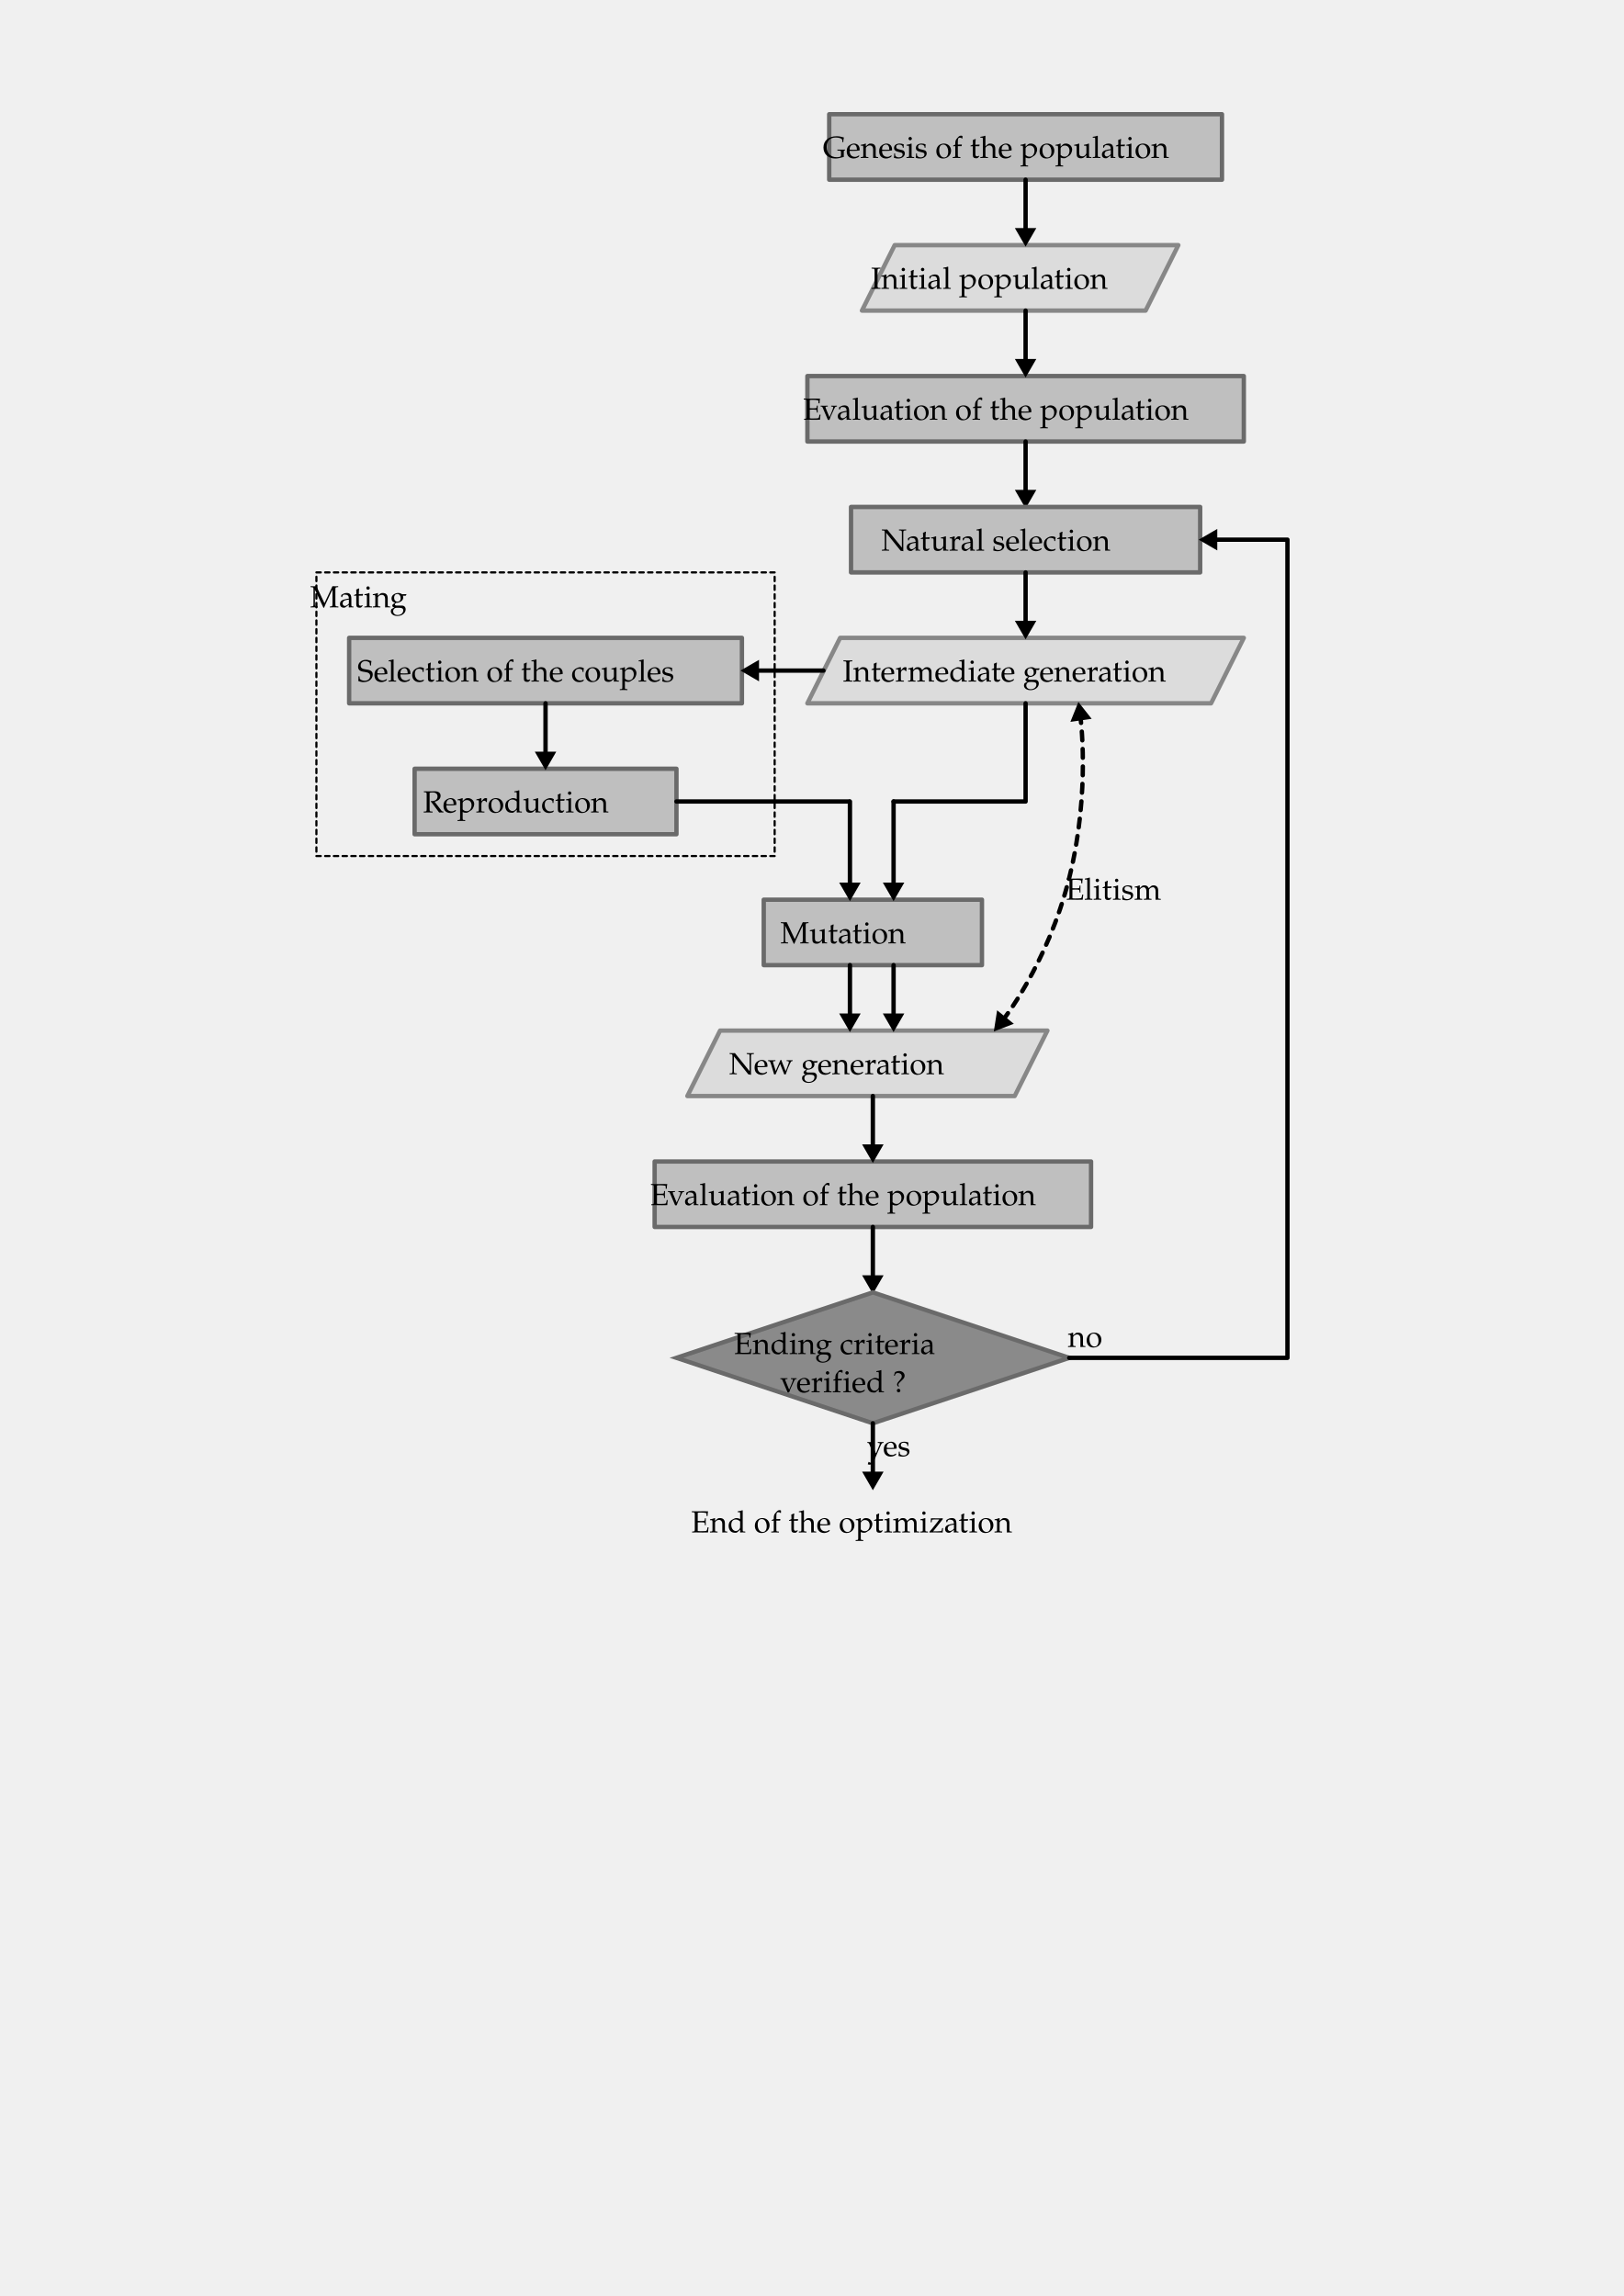
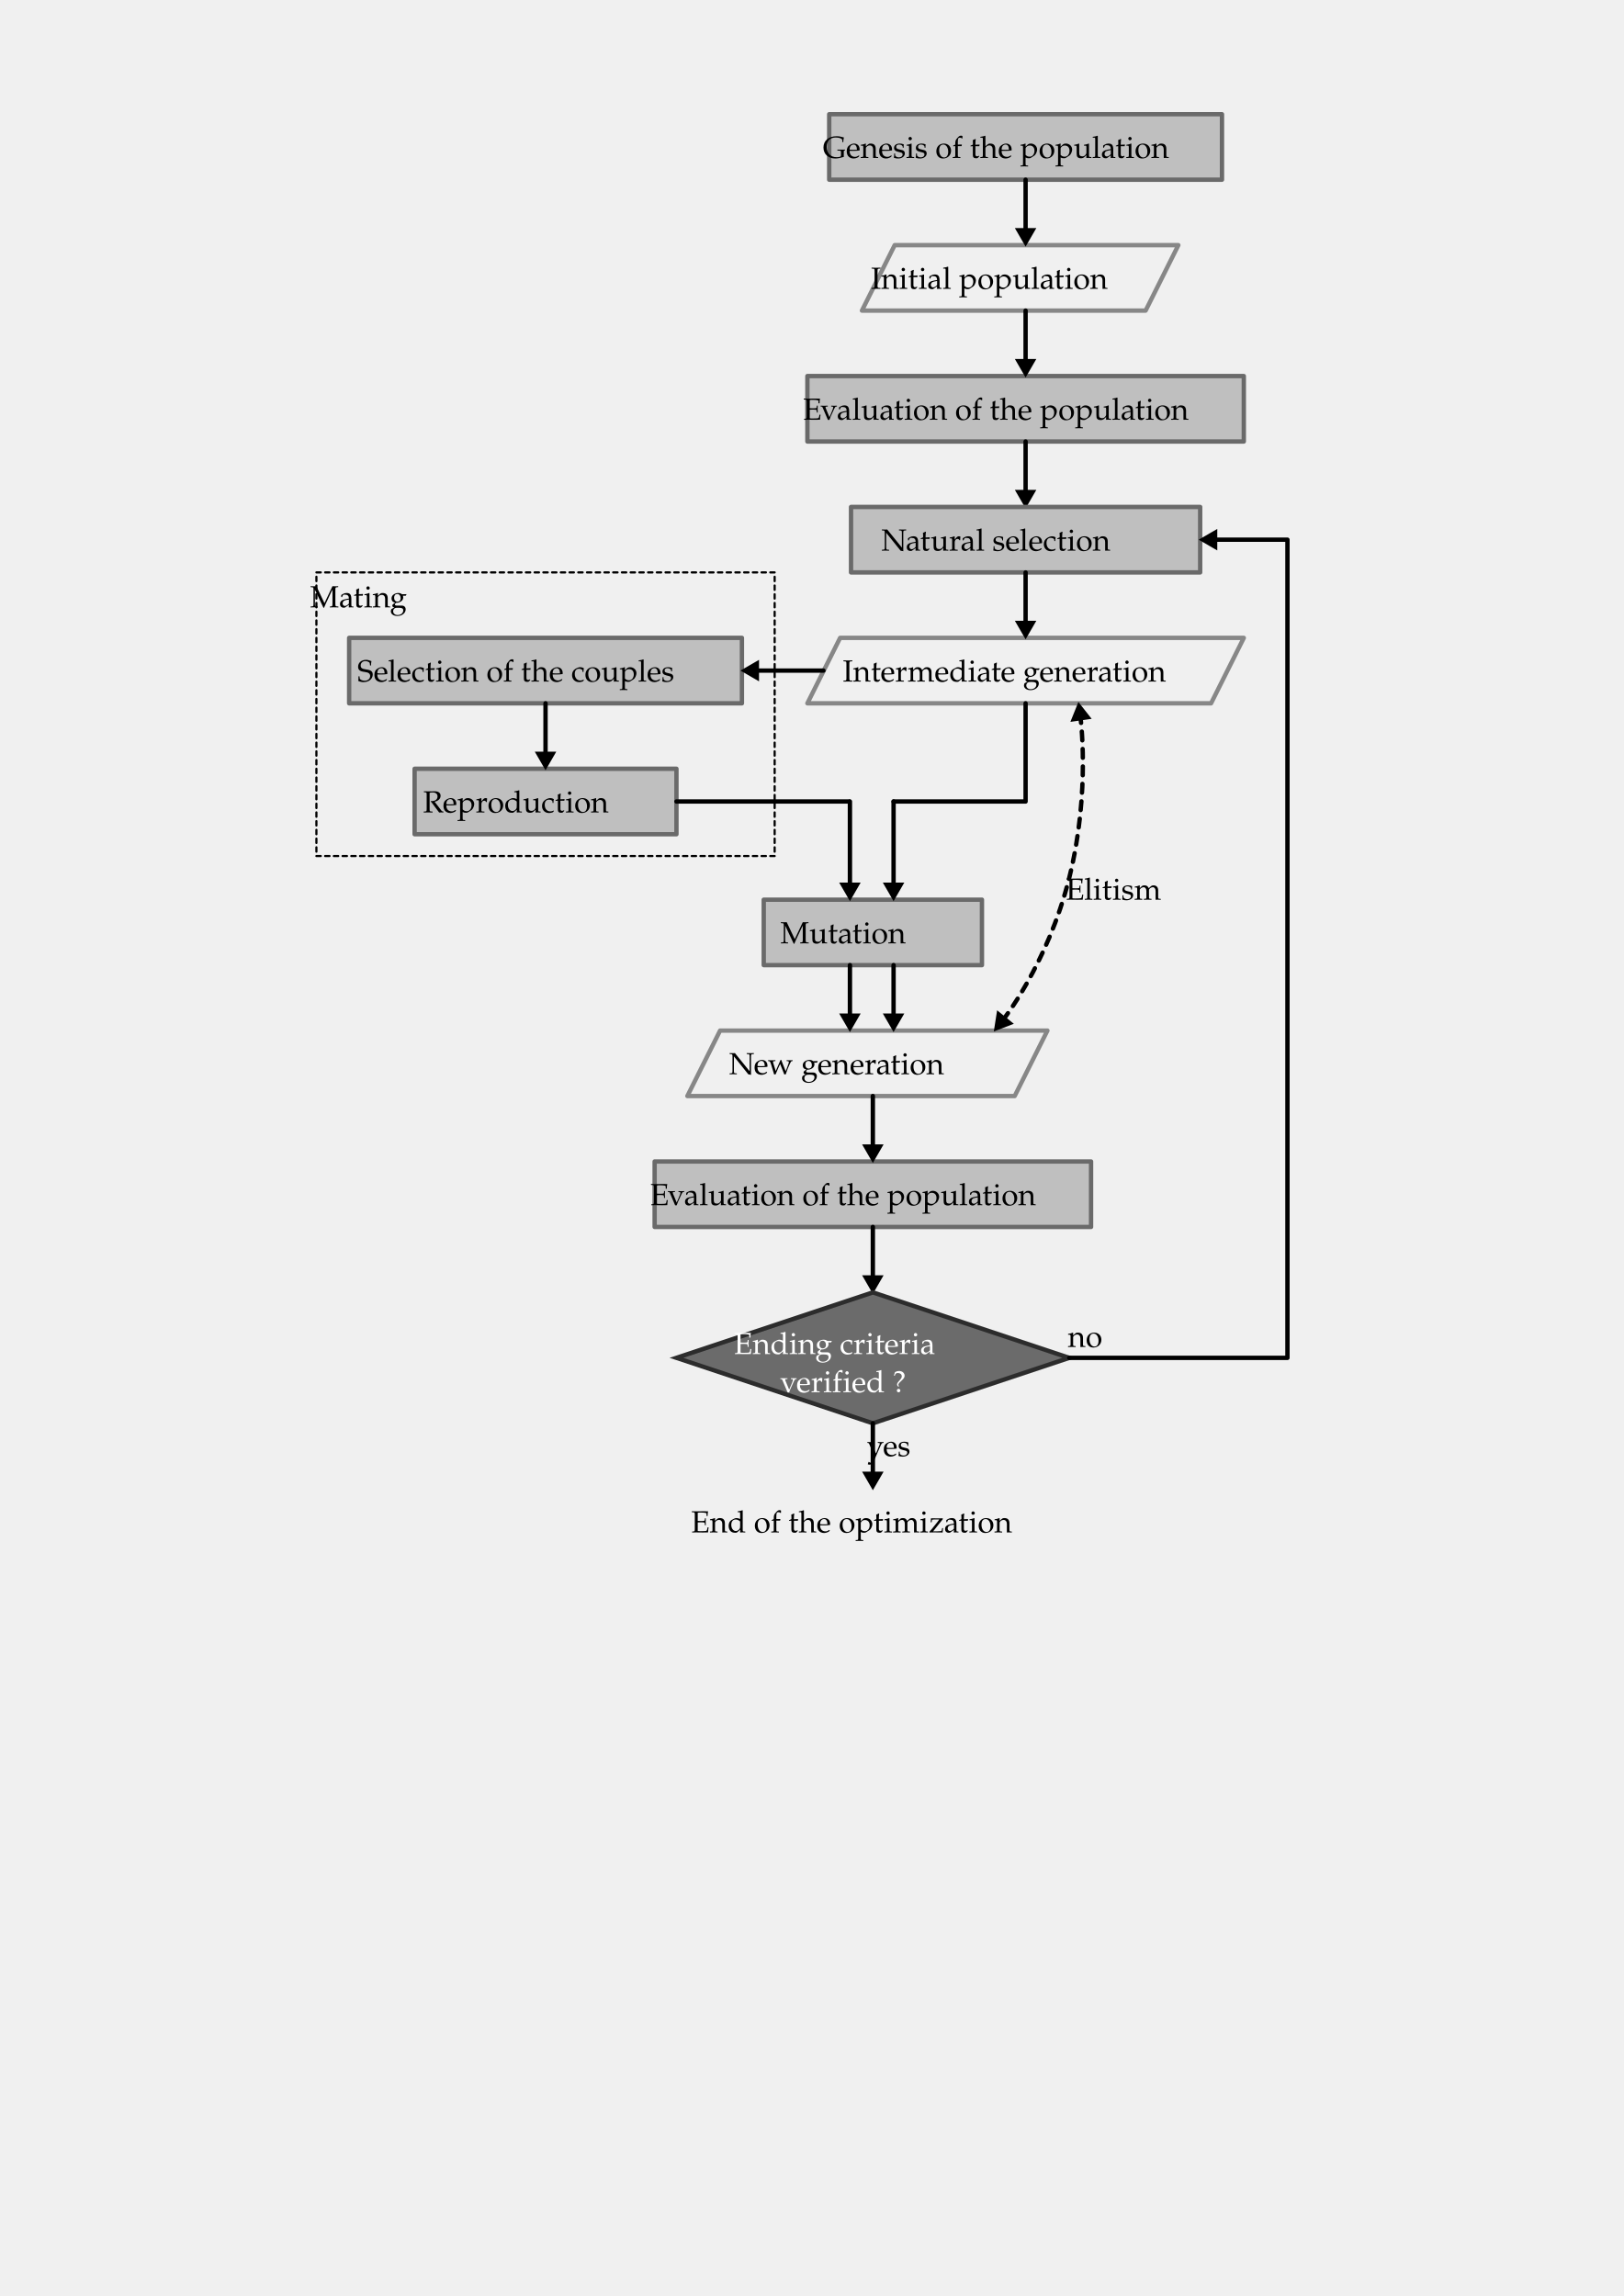
<svg xmlns="http://www.w3.org/2000/svg" width="744.094" height="1052.362" id="svg2" version="1.1">
  <defs id="defs4">
    <marker orient="auto" refY="0.0" refX="0.0" id="TriangleOutL" style="overflow:visible">
      <path id="path4821" d="M 5.77,0.0 L -2.88,5.0 L -2.88,-5.0 L 5.77,0.0 z " style="fill-rule:evenodd;stroke:#000000;stroke-width:1.0pt;marker-start:none" transform="scale(0.8)" />
    </marker>
    <marker orient="auto" refY="0.0" refX="0.0" id="TriangleInM" style="overflow:visible">
      <path id="path4815" d="M 5.77,0.0 L -2.88,5.0 L -2.88,-5.0 L 5.77,0.0 z " style="fill-rule:evenodd;stroke:#000000;stroke-width:1.0pt;marker-start:none" transform="scale(-0.4)" />
    </marker>
    <marker orient="auto" refY="0.0" refX="0.0" id="Arrow1Lend" style="overflow:visible;">
      <path id="path4373" d="M 0.0,0.0 L 5.0,-5.0 L -12.5,0.0 L 5.0,5.0 L 0.0,0.0 z " style="fill-rule:evenodd;stroke:#000000;stroke-width:1.0pt;marker-start:none;" transform="scale(0.8) rotate(180) translate(12.5,0)" />
    </marker>
    <marker orient="auto" refY="0.0" refX="0.0" id="Arrow2Lend" style="overflow:visible;">
      <path id="path4391" style="font-size:12.0;fill-rule:evenodd;stroke-width:0.625;stroke-linejoin:round;" d="M 8.719,4.034 L -2.207,0.016 L 8.719,-4.002 C 6.973,-1.63 6.983,1.616 8.719,4.034 z " transform="scale(1.1) rotate(180) translate(1,0)" />
    </marker>
    <marker orient="auto" refY="0.0" refX="0.0" id="Arrow1Mend" style="overflow:visible;">
      <path id="path4379" d="M 0.0,0.0 L 5.0,-5.0 L -12.5,0.0 L 5.0,5.0 L 0.0,0.0 z " style="fill-rule:evenodd;stroke:#000000;stroke-width:1.0pt;marker-start:none;" transform="scale(0.4) rotate(180) translate(10,0)" />
    </marker>
    <marker orient="auto" refY="0" refX="0" id="TriangleOutM" style="overflow:visible">
      <path id="path4303" d="m 5.77,0 -8.65,5 0,-10 8.65,5 z" style="fill-rule:evenodd;stroke:#000000;stroke-width:1pt;marker-start:none" transform="scale(0.4,0.4)" />
    </marker>
    <marker orient="auto" refY="0" refX="0" id="TriangleOutM-3" style="overflow:visible">
      <path id="path4303-4" d="m 5.77,0 -8.65,5 0,-10 8.65,5 z" style="fill-rule:evenodd;stroke:#000000;stroke-width:1pt;marker-start:none" transform="scale(0.4,0.4)" />
    </marker>
    <marker orient="auto" refY="0" refX="0" id="TriangleOutM-8" style="overflow:visible">
      <path id="path4303-6" d="m 5.77,0 -8.65,5 0,-10 8.65,5 z" style="fill-rule:evenodd;stroke:#000000;stroke-width:1pt;marker-start:none" transform="scale(0.4,0.4)" />
    </marker>
    <marker orient="auto" refY="0" refX="0" id="TriangleOutM-5" style="overflow:visible">
      <path id="path4303-7" d="m 5.77,0 -8.65,5 0,-10 8.65,5 z" style="fill-rule:evenodd;stroke:#000000;stroke-width:1pt;marker-start:none" transform="scale(0.4,0.4)" />
    </marker>
    <marker orient="auto" refY="0" refX="0" id="TriangleOutM-56" style="overflow:visible">
      <path id="path4303-8" d="m 5.77,0 -8.65,5 0,-10 8.65,5 z" style="fill-rule:evenodd;stroke:#000000;stroke-width:1pt;marker-start:none" transform="scale(0.4,0.4)" />
    </marker>
    <marker orient="auto" refY="0" refX="0" id="TriangleOutM-85" style="overflow:visible">
      <path id="path4303-42" d="m 5.77,0 -8.65,5 0,-10 8.65,5 z" style="fill-rule:evenodd;stroke:#000000;stroke-width:1pt;marker-start:none" transform="scale(0.4,0.4)" />
    </marker>
    <marker orient="auto" refY="0" refX="0" id="TriangleOutM-2" style="overflow:visible">
      <path id="path4303-69" d="m 5.77,0 -8.65,5 0,-10 8.65,5 z" style="fill-rule:evenodd;stroke:#000000;stroke-width:1pt;marker-start:none" transform="scale(0.4,0.4)" />
    </marker>
    <marker orient="auto" refY="0" refX="0" id="TriangleOutM-27" style="overflow:visible">
      <path id="path4303-0" d="m 5.77,0 -8.65,5 0,-10 8.65,5 z" style="fill-rule:evenodd;stroke:#000000;stroke-width:1pt;marker-start:none" transform="scale(0.4,0.4)" />
    </marker>
    <marker orient="auto" refY="0" refX="0" id="TriangleOutM-39" style="overflow:visible">
      <path id="path4303-09" d="m 5.77,0 -8.65,5 0,-10 8.65,5 z" style="fill-rule:evenodd;stroke:#000000;stroke-width:1pt;marker-start:none" transform="scale(0.4,0.4)" />
    </marker>
    <marker orient="auto" refY="0" refX="0" id="TriangleOutM-7" style="overflow:visible">
      <path id="path4303-9" d="m 5.77,0 -8.65,5 0,-10 8.65,5 z" style="fill-rule:evenodd;stroke:#000000;stroke-width:1pt;marker-start:none" transform="scale(0.4,0.4)" />
    </marker>
    <marker orient="auto" refY="0" refX="0" id="TriangleOutM-25" style="overflow:visible">
      <path id="path4303-40" d="m 5.77,0 -8.65,5 0,-10 8.65,5 z" style="fill-rule:evenodd;stroke:#000000;stroke-width:1pt;marker-start:none" transform="scale(0.4,0.4)" />
    </marker>
    <marker orient="auto" refY="0" refX="0" id="TriangleOutM-6" style="overflow:visible">
      <path id="path4303-2" d="m 5.77,0 -8.65,5 0,-10 8.65,5 z" style="fill-rule:evenodd;stroke:#000000;stroke-width:1pt;marker-start:none" transform="scale(0.4,0.4)" />
    </marker>
    <marker orient="auto" refY="0" refX="0" id="marker4341" style="overflow:visible">
      <path id="path4343" d="m 5.77,0 -8.65,5 0,-10 8.65,5 z" style="fill-rule:evenodd;stroke:#000000;stroke-width:1pt;marker-start:none" transform="scale(0.4,0.4)" />
    </marker>
  </defs>
  <g id="layer1">
    <g style="display:inline" id="g3011-0" transform="translate(130,-80)">
      <rect y="132.362" x="250" height="30" width="180" id="rect2987-9" style="color:#000000;fill:#bfbfbf;fill-opacity:1;stroke:#6a6a6a;stroke-width:2;stroke-linecap:round;stroke-linejoin:round;stroke-miterlimit:4;stroke-opacity:1;stroke-dasharray:none;stroke-dashoffset:0;marker:none;visibility:visible;display:inline;overflow:visible;enable-background:accumulate" />
      <text id="text2991-7" y="152.362" x="340" style="font-size:14px;font-style:normal;font-variant:normal;font-weight:normal;font-stretch:normal;text-align:center;line-height:125%;letter-spacing:0px;word-spacing:0px;text-anchor:middle;fill:#000000;fill-opacity:1;stroke:none;font-family:Arial;-inkscape-font-specification:Arial" xml:space="preserve">
        <tspan y="152.362" x="340" id="tspan2993-9" style="-inkscape-font-specification:'Palatino Linotype';font-family:'Palatino Linotype';font-weight:normal;font-style:normal;font-stretch:normal;font-variant:normal">Genesis of the population</tspan>
      </text>
    </g>
    <g style="display:inline" id="g3011-0-8" transform="translate(130,40)">
      <rect y="132.362" x="240" height="30" width="200" id="rect2987-9-5" style="color:#000000;fill:#bfbfbf;fill-opacity:1;stroke:#6a6a6a;stroke-width:2;stroke-linecap:round;stroke-linejoin:round;stroke-miterlimit:4;stroke-opacity:1;stroke-dasharray:none;stroke-dashoffset:0;marker:none;visibility:visible;display:inline;overflow:visible;enable-background:accumulate" />
      <text id="text2991-7-1" y="152.362" x="340" style="font-size:14px;font-style:normal;font-variant:normal;font-weight:normal;font-stretch:normal;text-align:center;line-height:125%;letter-spacing:0px;word-spacing:0px;text-anchor:middle;fill:#000000;fill-opacity:1;stroke:none;font-family:Arial;-inkscape-font-specification:Arial" xml:space="preserve">
        <tspan y="152.362" x="340" id="tspan2993-9-5" style="-inkscape-font-specification:'Palatino Linotype';font-family:'Palatino Linotype';font-weight:normal;font-style:normal;font-stretch:normal;font-variant:normal">Evaluation of the population</tspan>
      </text>
    </g>
    <g style="display:inline" id="g3011-09" transform="translate(117,-20)">
-       <path style="color:#000000;fill:#dcdcdc;fill-opacity:1;stroke:#878787;stroke-width:2;stroke-linecap:round;stroke-linejoin:round;stroke-miterlimit:4;stroke-opacity:1;stroke-dashoffset:0;marker:none;visibility:visible;display:inline;overflow:visible;enable-background:accumulate" d="m 293,132.362 130,0 -15,30 -130,0 z" id="rect2987-6" />
+       <path style="color:#000000;fill:#f0f0f0;fill-opacity:1;stroke:#878787;stroke-width:2;stroke-linecap:round;stroke-linejoin:round;stroke-miterlimit:4;stroke-opacity:1;stroke-dashoffset:0;marker:none;visibility:visible;display:inline;overflow:visible;enable-background:accumulate" d="m 293,132.362 130,0 -15,30 -130,0 z" id="rect2987-6" />
      <text id="text2991-8" y="152.362" x="350" style="font-size:14px;font-style:normal;font-variant:normal;font-weight:normal;font-stretch:normal;text-align:center;line-height:125%;letter-spacing:0px;word-spacing:0px;text-anchor:middle;fill:#000000;fill-opacity:1;stroke:none;font-family:Arial;-inkscape-font-specification:Arial" xml:space="preserve">
        <tspan y="152.362" x="350" id="tspan2993-6" style="-inkscape-font-specification:'Palatino Linotype';font-family:'Palatino Linotype';font-weight:normal;font-style:normal;font-stretch:normal;font-variant:normal">Initial population</tspan>
      </text>
    </g>
    <path style="fill:none;stroke:#000000;stroke-width:2;stroke-linecap:round;stroke-linejoin:round;stroke-miterlimit:4;stroke-opacity:1;stroke-dasharray:none;marker-start:none;marker-end:url(#TriangleOutM);display:inline" d="m 470,82.362 0,25" id="path4152-6-1-9-3" />
    <path style="fill:none;stroke:#000000;stroke-width:2;stroke-linecap:round;stroke-linejoin:round;stroke-miterlimit:4;stroke-opacity:1;stroke-dasharray:none;marker-start:none;marker-end:url(#TriangleOutM);display:inline" d="m 470,142.362 0,25" id="path4152-6-1-9-3-3" />
    <path style="fill:none;stroke:#000000;stroke-width:2;stroke-linecap:round;stroke-linejoin:round;stroke-miterlimit:4;stroke-opacity:1;stroke-dasharray:none;marker-start:none;marker-end:url(#TriangleOutM);display:inline" d="m 470,202.362 0,25" id="path4152-6-1-9-3-3-0" />
    <g style="display:inline" id="g3011-0-8-5" transform="translate(130,100)">
      <rect y="132.362" x="260" height="30" width="160" id="rect2987-9-5-2" style="color:#000000;fill:#bfbfbf;fill-opacity:1;stroke:#6a6a6a;stroke-width:2;stroke-linecap:round;stroke-linejoin:round;stroke-miterlimit:4;stroke-opacity:1;stroke-dasharray:none;stroke-dashoffset:0;marker:none;visibility:visible;display:inline;overflow:visible;enable-background:accumulate" />
      <text id="text2991-7-1-6" y="152.362" x="340" style="font-size:14px;font-style:normal;font-variant:normal;font-weight:normal;font-stretch:normal;text-align:center;line-height:125%;letter-spacing:0px;word-spacing:0px;text-anchor:middle;fill:#000000;fill-opacity:1;stroke:none;font-family:Arial;-inkscape-font-specification:Arial" xml:space="preserve">
        <tspan y="152.362" x="340" id="tspan2993-9-5-0" style="-inkscape-font-specification:'Palatino Linotype';font-family:'Palatino Linotype';font-weight:normal;font-style:normal;font-stretch:normal;font-variant:normal">Natural selection</tspan>
      </text>
    </g>
-     <path id="rect2987-6-5" d="m 385,292.362 185,0 -15,30 -185,0 z" style="color:#000000;fill:#dcdcdc;fill-opacity:1;stroke:#878787;stroke-width:2;stroke-linecap:round;stroke-linejoin:round;stroke-miterlimit:4;stroke-opacity:1;stroke-dashoffset:0;marker:none;visibility:visible;display:inline;overflow:visible;enable-background:accumulate" />
+     <path id="rect2987-6-5" d="m 385,292.362 185,0 -15,30 -185,0 z" style="color:#000000;fill:#f0f0f0;fill-opacity:1;stroke:#878787;stroke-width:2;stroke-linecap:round;stroke-linejoin:round;stroke-miterlimit:4;stroke-opacity:1;stroke-dashoffset:0;marker:none;visibility:visible;display:inline;overflow:visible;enable-background:accumulate" />
    <text xml:space="preserve" style="font-size:14px;font-style:normal;font-variant:normal;font-weight:normal;font-stretch:normal;text-align:center;line-height:125%;letter-spacing:0px;word-spacing:0px;text-anchor:middle;fill:#000000;fill-opacity:1;stroke:none;font-family:Arial;-inkscape-font-specification:Arial" x="470" y="312.362" id="text2991-8-0">
      <tspan id="tspan2993-6-1" x="470" y="312.362" style="-inkscape-font-specification:'Palatino Linotype';font-family:'Palatino Linotype';font-weight:normal;font-style:normal;font-stretch:normal;font-variant:normal">Intermediate generation</tspan>
    </text>
    <text xml:space="preserve" style="font-size:14px;font-style:normal;font-variant:normal;font-weight:normal;font-stretch:normal;text-align:center;line-height:125%;letter-spacing:0px;word-spacing:0px;text-anchor:middle;fill:#000000;fill-opacity:1;stroke:none;display:inline;font-family:Arial;-inkscape-font-specification:Arial" x="174" y="278.362" id="text2991-8-0-3">
      <tspan id="tspan2993-6-1-7" x="174" y="278.362" style="-inkscape-font-specification:'Palatino Linotype';font-family:'Palatino Linotype';font-weight:normal;font-style:normal;font-stretch:normal;font-variant:normal">Mating</tspan>
    </text>
    <path style="fill:none;stroke:#000000;stroke-width:2;stroke-linecap:round;stroke-linejoin:round;stroke-miterlimit:4;stroke-opacity:1;stroke-dasharray:none;marker-start:none;marker-end:url(#TriangleOutM);display:inline" d="m 470,262.362 0,25" id="path4152-6-1-9-3-3-0-0" />
    <g style="display:inline" id="g3011-0-8-5-1" transform="translate(-90,160)">
      <rect y="132.362" x="250" height="30" width="180" id="rect2987-9-5-2-5" style="color:#000000;fill:#bfbfbf;fill-opacity:1;stroke:#6a6a6a;stroke-width:2;stroke-linecap:round;stroke-linejoin:round;stroke-miterlimit:4;stroke-opacity:1;stroke-dasharray:none;stroke-dashoffset:0;marker:none;visibility:visible;display:inline;overflow:visible;enable-background:accumulate" />
      <text id="text2991-7-1-6-9" y="152.362" x="340" style="font-size:14px;font-style:normal;font-variant:normal;font-weight:normal;font-stretch:normal;text-align:center;line-height:125%;letter-spacing:0px;word-spacing:0px;text-anchor:middle;fill:#000000;fill-opacity:1;stroke:none;font-family:Arial;-inkscape-font-specification:Arial" xml:space="preserve">
        <tspan y="152.362" x="340" id="tspan2993-9-5-0-6" style="-inkscape-font-specification:'Palatino Linotype';font-family:'Palatino Linotype';font-weight:normal;font-style:normal;font-stretch:normal;font-variant:normal">Selection of the couples</tspan>
      </text>
    </g>
    <g style="display:inline" id="g3011-0-8-5-1-3" transform="translate(-90,220)">
      <rect y="132.362" x="280" height="30" width="120" id="rect2987-9-5-2-5-4" style="color:#000000;fill:#bfbfbf;fill-opacity:1;stroke:#6a6a6a;stroke-width:2;stroke-linecap:round;stroke-linejoin:round;stroke-miterlimit:4;stroke-opacity:1;stroke-dasharray:none;stroke-dashoffset:0;marker:none;visibility:visible;display:inline;overflow:visible;enable-background:accumulate" />
      <text id="text2991-7-1-6-9-0" y="152.362" x="340" style="font-size:14px;font-style:normal;font-variant:normal;font-weight:normal;font-stretch:normal;text-align:center;line-height:125%;letter-spacing:0px;word-spacing:0px;text-anchor:middle;fill:#000000;fill-opacity:1;stroke:none;font-family:Arial;-inkscape-font-specification:Arial" xml:space="preserve">
        <tspan y="152.362" x="340" id="tspan2993-9-5-0-6-7" style="-inkscape-font-specification:'Palatino Linotype';font-family:'Palatino Linotype';font-weight:normal;font-style:normal;font-stretch:normal;font-variant:normal">Reproduction</tspan>
      </text>
    </g>
    <path style="fill:none;stroke:#000000;stroke-width:2;stroke-linecap:round;stroke-linejoin:round;stroke-miterlimit:4;stroke-opacity:1;stroke-dasharray:none;marker-start:none;marker-end:url(#TriangleOutM);display:inline" d="m 250,322.362 0,25" id="path4152-6-1-9-3-3-0-0-1" />
    <path style="fill:none;stroke:#000000;stroke-width:2;stroke-linecap:round;stroke-linejoin:round;stroke-miterlimit:4;stroke-opacity:1;stroke-dasharray:none;marker-start:none;marker-end:url(#TriangleOutM);display:inline" d="m 377.369,307.362 -32.369,0" id="path4152-6-1-9-3-3-0-0-1-5" />
    <rect style="color:#000000;fill:none;stroke:#000000;stroke-width:1;stroke-linecap:round;stroke-linejoin:round;stroke-miterlimit:4;stroke-opacity:1;stroke-dasharray:2, 2;stroke-dashoffset:0;marker:none;visibility:visible;display:inline;overflow:visible;enable-background:accumulate" id="rect3517" width="210" height="130" x="145" y="262.362" />
    <path style="fill:none;stroke:#000000;stroke-width:2;stroke-linecap:round;stroke-linejoin:round;stroke-miterlimit:4;stroke-dasharray:none;stroke-opacity:1" d="m 389.188,367.362 -79.188,0" id="path4365" />
    <g style="display:inline" id="g3011-0-8-5-3" transform="translate(60,280)">
      <rect y="132.362" x="290" height="30" width="100" id="rect2987-9-5-2-2" style="color:#000000;fill:#bfbfbf;fill-opacity:1;stroke:#6a6a6a;stroke-width:2;stroke-linecap:round;stroke-linejoin:round;stroke-miterlimit:4;stroke-opacity:1;stroke-dasharray:none;stroke-dashoffset:0;marker:none;visibility:visible;display:inline;overflow:visible;enable-background:accumulate" />
      <text id="text2991-7-1-6-7" y="152.362" x="340" style="font-size:14px;font-style:normal;font-variant:normal;font-weight:normal;font-stretch:normal;text-align:center;line-height:125%;letter-spacing:0px;word-spacing:0px;text-anchor:middle;fill:#000000;fill-opacity:1;stroke:none;font-family:Arial;-inkscape-font-specification:Arial" xml:space="preserve">
        <tspan y="152.362" x="340" id="tspan2993-9-5-0-5" style="-inkscape-font-specification:'Palatino Linotype';font-family:'Palatino Linotype';font-weight:normal;font-style:normal;font-stretch:normal;font-variant:normal">Mutation</tspan>
      </text>
    </g>
    <path style="display:inline;fill:none;stroke:#000000;stroke-width:2;stroke-linecap:round;stroke-linejoin:round;stroke-miterlimit:4;stroke-dasharray:none;stroke-opacity:1;marker-start:none;marker-end:url(#TriangleOutM)" d="m 389.495,367.362 0,40" id="path4152-6-1-9-3-3-0-0-0" />
    <g style="display:inline" id="g3011-09-5" transform="translate(47,340)">
-       <path style="color:#000000;fill:#dcdcdc;fill-opacity:1;stroke:#878787;stroke-width:2;stroke-linecap:round;stroke-linejoin:round;stroke-miterlimit:4;stroke-opacity:1;stroke-dashoffset:0;marker:none;visibility:visible;display:inline;overflow:visible;enable-background:accumulate" d="m 283,132.362 150,0 -15,30 -150,0 z" id="rect2987-6-2" />
+       <path style="color:#000000;fill:#f0f0f0;fill-opacity:1;stroke:#878787;stroke-width:2;stroke-linecap:round;stroke-linejoin:round;stroke-miterlimit:4;stroke-opacity:1;stroke-dashoffset:0;marker:none;visibility:visible;display:inline;overflow:visible;enable-background:accumulate" d="m 283,132.362 150,0 -15,30 -150,0 z" id="rect2987-6-2" />
      <text id="text2991-8-3" y="152.362" x="350" style="font-size:14px;font-style:normal;font-variant:normal;font-weight:normal;font-stretch:normal;text-align:center;line-height:125%;letter-spacing:0px;word-spacing:0px;text-anchor:middle;fill:#000000;fill-opacity:1;stroke:none;font-family:Arial;-inkscape-font-specification:Arial" xml:space="preserve">
        <tspan y="152.362" x="350" id="tspan2993-6-4" style="-inkscape-font-specification:'Palatino Linotype';font-family:'Palatino Linotype';font-weight:normal;font-style:normal;font-stretch:normal;font-variant:normal">New generation</tspan>
      </text>
    </g>
    <path style="display:inline;fill:none;stroke:#000000;stroke-width:2;stroke-linecap:round;stroke-linejoin:round;stroke-miterlimit:4;stroke-dasharray:none;stroke-opacity:1;marker-start:none;marker-end:url(#TriangleOutM)" d="m 389.495,442.362 0,25" id="path4152-6-1-9-3-3-0-0-3" />
    <g style="display:inline" id="g3011-0-8-7" transform="translate(60,400)">
      <rect y="132.362" x="240" height="30" width="200" id="rect2987-9-5-5" style="color:#000000;fill:#bfbfbf;fill-opacity:1;stroke:#6a6a6a;stroke-width:2;stroke-linecap:round;stroke-linejoin:round;stroke-miterlimit:4;stroke-opacity:1;stroke-dasharray:none;stroke-dashoffset:0;marker:none;visibility:visible;display:inline;overflow:visible;enable-background:accumulate" />
      <text id="text2991-7-1-8" y="152.362" x="340" style="font-size:14px;font-style:normal;font-variant:normal;font-weight:normal;font-stretch:normal;text-align:center;line-height:125%;letter-spacing:0px;word-spacing:0px;text-anchor:middle;fill:#000000;fill-opacity:1;stroke:none;font-family:Arial;-inkscape-font-specification:Arial" xml:space="preserve">
        <tspan y="152.362" x="340" id="tspan2993-9-5-5" style="-inkscape-font-specification:'Palatino Linotype';font-family:'Palatino Linotype';font-weight:normal;font-style:normal;font-stretch:normal;font-variant:normal">Evaluation of the population</tspan>
      </text>
    </g>
    <path style="fill:none;stroke:#000000;stroke-width:2;stroke-linecap:round;stroke-linejoin:round;stroke-miterlimit:4;stroke-opacity:1;stroke-dasharray:none;marker-start:none;marker-end:url(#TriangleOutM);display:inline" d="m 400,502.362 0,25" id="path4152-6-1-9-3-3-0-0-3-6" />
    <path style="fill:none;stroke:#000000;stroke-width:2;stroke-linecap:round;stroke-linejoin:round;stroke-miterlimit:4;stroke-opacity:1;stroke-dasharray:none;marker-start:none;marker-end:url(#TriangleOutM);display:inline" d="m 400,562.362 0,25" id="path4152-6-1-9-3-3-0-0-3-0" />
    <g id="g4554" transform="translate(720,-80)">
-       <path id="path3990-3-2-9-9-6-5" d="m -320,672.362 -90,30 90,30 90,-30 z" style="fill:#8a8a8a;stroke:#6a6a6a;stroke-width:2;stroke-linecap:butt;stroke-linejoin:miter;stroke-miterlimit:4;stroke-opacity:1;stroke-dasharray:none;display:inline;fill-opacity:1" />
-       <text id="text3992-6-9-1-8-9" y="700.604" x="-320" style="font-size:14px;font-style:normal;font-variant:normal;font-weight:normal;font-stretch:normal;text-align:center;line-height:125%;letter-spacing:0px;word-spacing:0px;text-anchor:middle;fill:#000000;fill-opacity:1;stroke:none;display:inline;font-family:Arial;-inkscape-font-specification:Arial" xml:space="preserve">
-         <tspan id="tspan8205" y="700.604" x="-320" style="-inkscape-font-specification:'Palatino Linotype';font-family:'Palatino Linotype';font-weight:normal;font-style:normal;font-stretch:normal;font-variant:normal">Ending criteria</tspan>
-         <tspan y="718.104" x="-320" id="tspan4562" style="-inkscape-font-specification:'Palatino Linotype';font-family:'Palatino Linotype';font-weight:normal;font-style:normal;font-stretch:normal;font-variant:normal">verified ?</tspan>
+       <path id="path3990-3-2-9-9-6-5" d="m -320,672.362 -90,30 90,30 90,-30 z" style="fill:#6b6b6b;stroke:#2c2c2c;stroke-width:2;stroke-linecap:butt;stroke-linejoin:miter;stroke-miterlimit:4;stroke-opacity:1;stroke-dasharray:none;display:inline;fill-opacity:1" />
+       <text id="text3992-6-9-1-8-9" y="700.604" x="-320" style="font-size:14px;font-style:normal;font-variant:normal;font-weight:normal;font-stretch:normal;text-align:center;line-height:125%;letter-spacing:0px;word-spacing:0px;text-anchor:middle;fill:#ffffff;fill-opacity:1;stroke:none;display:inline;font-family:Arial;-inkscape-font-specification:Arial;" xml:space="preserve">
+         <tspan id="tspan8205" y="700.604" x="-320" style="-inkscape-font-specification:'Palatino Linotype';font-family:'Palatino Linotype';font-weight:normal;font-style:normal;font-stretch:normal;font-variant:normal;fill:#ffffff;fill-opacity:1;">Ending criteria</tspan>
+         <tspan y="718.104" x="-320" id="tspan4562" style="-inkscape-font-specification:'Palatino Linotype';font-family:'Palatino Linotype';font-weight:normal;font-style:normal;font-stretch:normal;font-variant:normal;fill:#ffffff;fill-opacity:1;">verified ?</tspan>
      </text>
    </g>
    <path style="fill:none;stroke:#000000;stroke-width:2;stroke-linecap:round;stroke-linejoin:round;stroke-miterlimit:4;stroke-opacity:1;stroke-dasharray:none;marker-start:none;marker-end:url(#TriangleOutM);display:inline" d="m 400,652.362 0,25" id="path4152-6-1-9-3-3-0-0-3-0-6" />
    <path style="fill:none;stroke:#000000;stroke-width:2;stroke-linecap:round;stroke-linejoin:round;stroke-miterlimit:4;stroke-opacity:1;stroke-dasharray:none;marker-end:url(#TriangleOutM-25)" d="m 490,622.362 100,0 0,-45 0,-330 -35,0" id="path4365-8" />
    <text xml:space="preserve" style="font-size:14px;font-style:normal;font-variant:normal;font-weight:normal;font-stretch:normal;text-align:center;line-height:125%;letter-spacing:0px;word-spacing:0px;text-anchor:middle;fill:#000000;fill-opacity:1;stroke:none;display:inline;font-family:Arial;-inkscape-font-specification:Arial" x="417" y="667.362" id="text2991-8-0-3-9">
      <tspan id="tspan2993-6-1-7-5" x="417" y="667.362" style="-inkscape-font-specification:'Palatino Linotype';font-family:'Palatino Linotype';font-weight:normal;font-style:normal;font-stretch:normal;font-variant:normal">yes</tspan>
    </text>
    <text xml:space="preserve" style="font-size:14px;font-style:normal;font-variant:normal;font-weight:normal;font-stretch:normal;text-align:center;line-height:125%;letter-spacing:0px;word-spacing:0px;text-anchor:middle;fill:#000000;fill-opacity:1;stroke:none;display:inline;font-family:Arial;-inkscape-font-specification:Arial" x="507" y="617.362" id="text2991-8-0-3-9-1">
      <tspan id="tspan2993-6-1-7-5-4" x="507" y="617.362" style="-inkscape-font-specification:'Palatino Linotype';font-family:'Palatino Linotype';font-weight:normal;font-style:normal;font-stretch:normal;font-variant:normal">no</tspan>
    </text>
    <text xml:space="preserve" style="font-size:14px;font-style:normal;font-variant:normal;font-weight:normal;font-stretch:normal;text-align:center;line-height:125%;letter-spacing:0px;word-spacing:0px;text-anchor:middle;fill:#000000;fill-opacity:1;stroke:none;display:inline;font-family:Arial;-inkscape-font-specification:Arial" x="400" y="702.362" id="text2991-8-0-3-3">
      <tspan id="tspan2993-6-1-7-8" x="400" y="702.362" style="-inkscape-font-specification:'Palatino Linotype';font-family:'Palatino Linotype';font-weight:normal;font-style:normal;font-stretch:normal;font-variant:normal">End of the optimization</tspan>
    </text>
    <path style="fill:none;stroke:#000000;stroke-width:2;stroke-linecap:round;stroke-linejoin:round;stroke-miterlimit:4;stroke-opacity:1;stroke-dasharray:4, 4;stroke-dashoffset:0;marker-start:url(#TriangleInM);marker-end:url(#TriangleOutM-25)" d="m 495,327.362 c 0,0 5,35 -5,75 -10,40 -31,66 -31,66" id="path4673" />
    <text xml:space="preserve" style="font-size:14px;font-style:normal;font-variant:normal;font-weight:normal;font-stretch:normal;text-align:center;line-height:125%;letter-spacing:0px;word-spacing:0px;text-anchor:middle;fill:#000000;fill-opacity:1;stroke:none;display:inline;font-family:Arial;-inkscape-font-specification:Arial" x="520" y="412.362" id="text2991-8-0-3-2">
      <tspan id="tspan2993-6-1-7-9" x="520" y="412.362" style="-inkscape-font-specification:'Palatino Linotype';font-family:'Palatino Linotype';font-weight:normal;font-style:normal;font-stretch:normal;font-variant:normal">Elitism</tspan>
    </text>
    <path style="display:inline;fill:none;stroke:#000000;stroke-width:2;stroke-linecap:round;stroke-linejoin:round;stroke-miterlimit:4;stroke-dasharray:none;stroke-opacity:1;marker-start:none;marker-end:url(#TriangleOutM-6)" d="m 409.495,367.362 0,40" id="path4152-6-1-9-3-3-0-0-0-8" />
    <path style="display:inline;fill:none;stroke:#000000;stroke-width:2;stroke-linecap:round;stroke-linejoin:round;stroke-miterlimit:4;stroke-dasharray:none;stroke-opacity:1;marker-start:none;marker-end:url(#TriangleOutM-6)" d="m 409.495,442.362 0,25" id="path4152-6-1-9-3-3-0-0-3-8" />
    <path style="fill:none;stroke:#000000;stroke-width:2;stroke-linecap:round;stroke-linejoin:round;stroke-miterlimit:4;stroke-dasharray:none;stroke-opacity:1" d="m 470,322.362 0,45 -60.5,0" id="path4365-9" />
  </g>
</svg>
